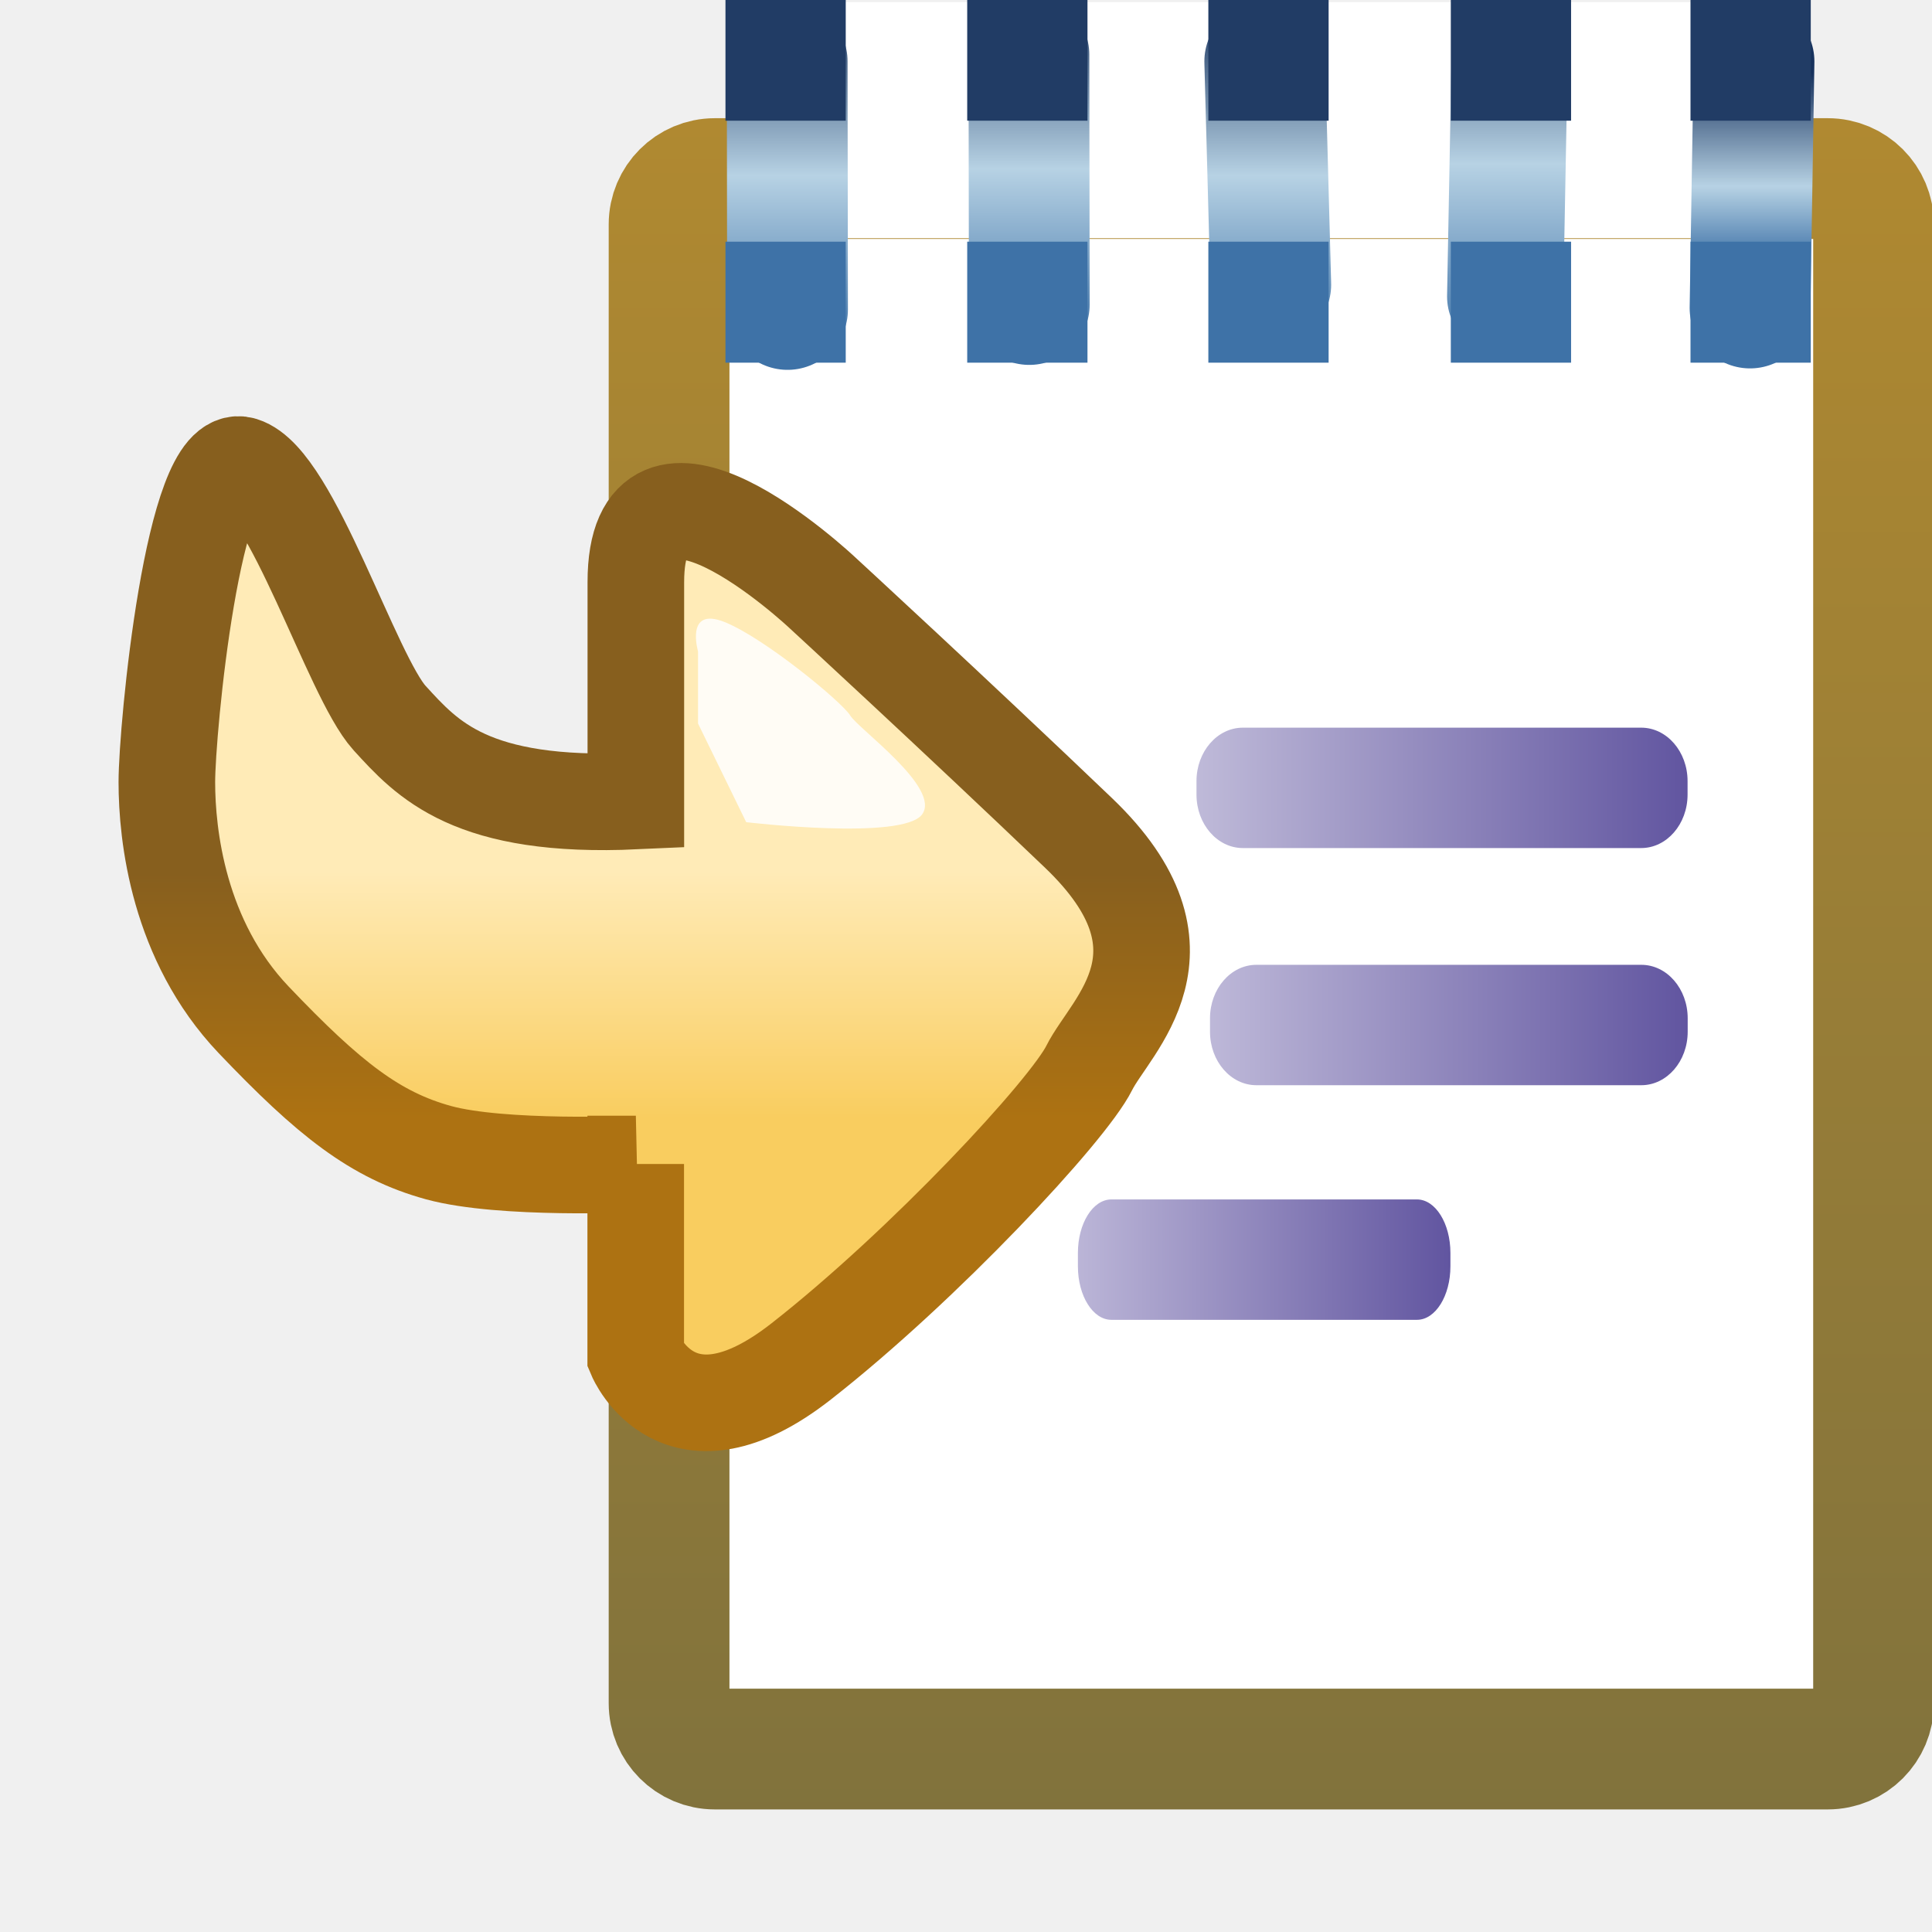
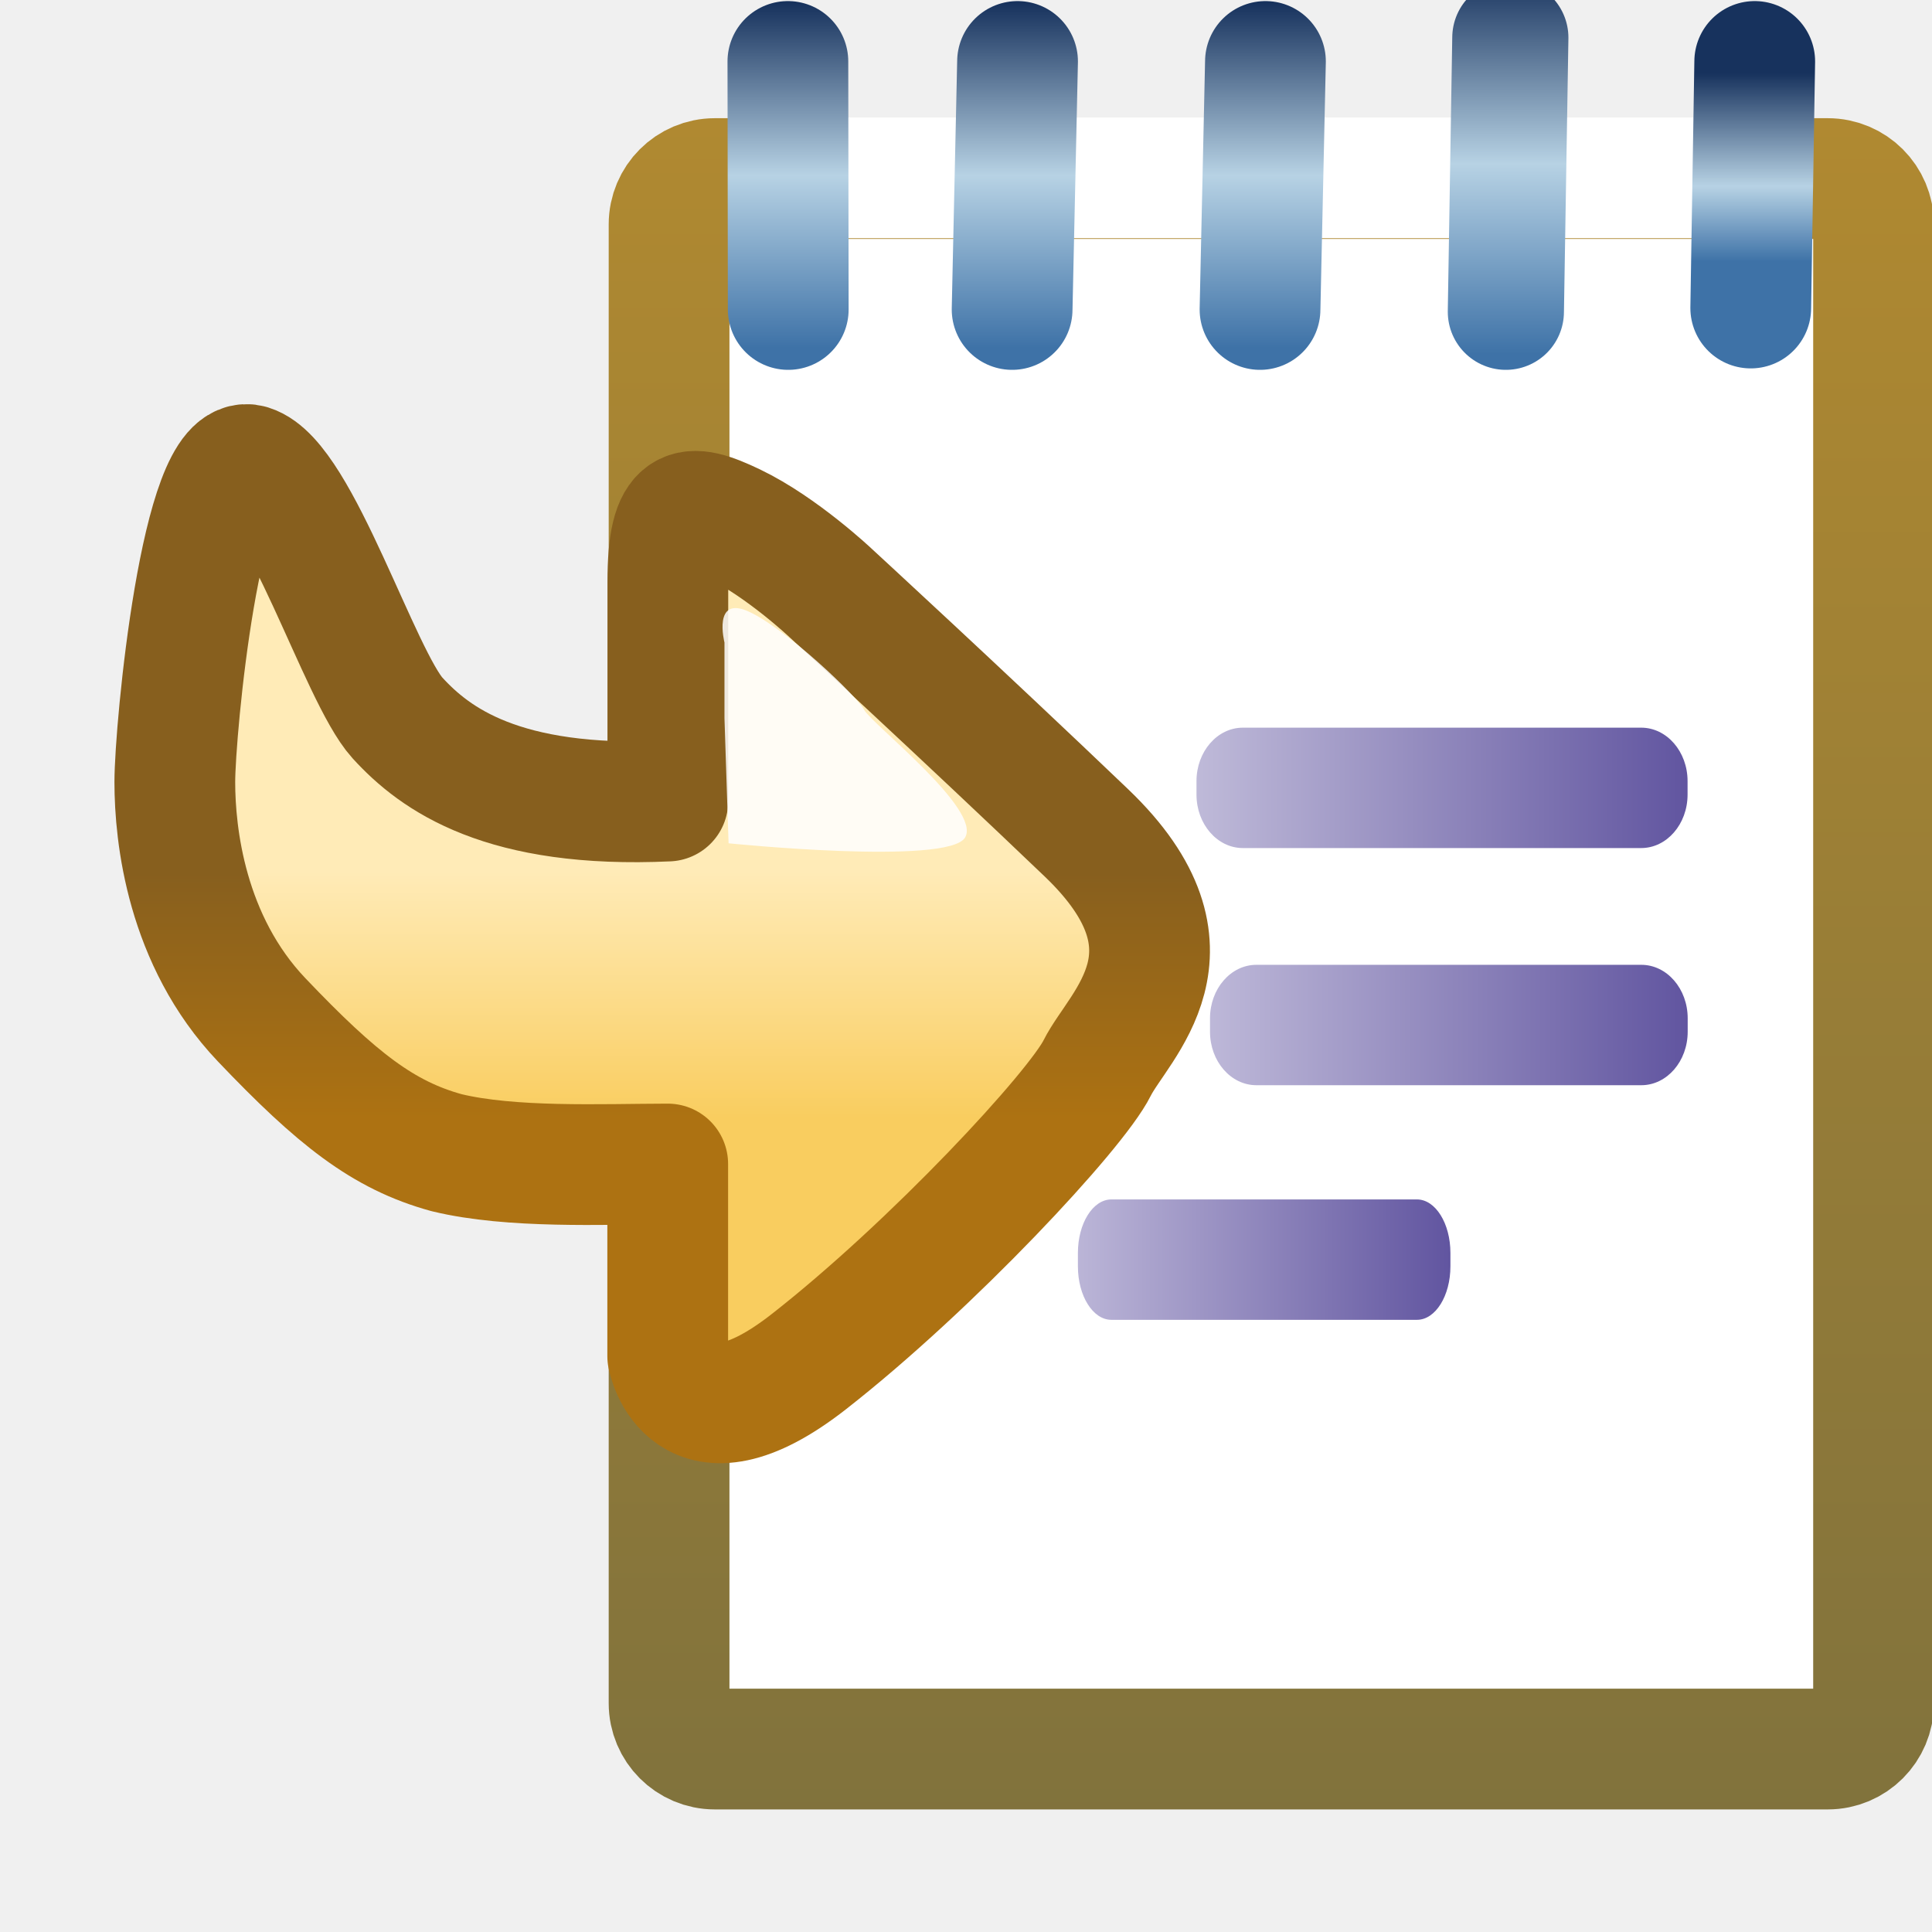
<svg xmlns="http://www.w3.org/2000/svg" xmlns:xlink="http://www.w3.org/1999/xlink" width="16" height="16" viewBox="0 0 16 16" id="svg2" version="1.1">
  <defs id="defs4">
    <linearGradient id="linearGradient4188">
      <stop id="stop4190" offset="0" style="stop-color:#d1cde4;stop-opacity:1" />
      <stop id="stop4192" offset="1" style="stop-color:#6155a0;stop-opacity:1" />
    </linearGradient>
    <linearGradient id="linearGradient4180">
      <stop id="stop4183" offset="0" style="stop-color:#d7d4e7;stop-opacity:1" />
      <stop id="stop4185" offset="1" style="stop-color:#6155a0;stop-opacity:1" />
    </linearGradient>
+     <linearGradient id="linearGradient4307">
+       <stop style="stop-color:#17325d;stop-opacity:1" offset="0" id="stop4309" />
+       <stop id="stop4312" offset="0.6" style="stop-color:#b7d2e4;stop-opacity:1" />
+       <stop style="stop-color:#3e72a7;stop-opacity:1" offset="1" id="stop4314" />
+     </linearGradient>
+     <linearGradient id="linearGradient4187">
+       <stop id="stop4189" offset="0" style="stop-color:#17325d;stop-opacity:1" />
+       <stop style="stop-color:#b7d2e4;stop-opacity:1" offset="0.5" id="stop4201" />
+       <stop id="stop4191" offset="1" style="stop-color:#3e72a7;stop-opacity:1" />
+     </linearGradient>
    <linearGradient id="linearGradient4178">
      <stop style="stop-color:#7e713d;stop-opacity:1" offset="0" id="stop4180" />
      <stop style="stop-color:#b28a30;stop-opacity:1" offset="1" id="stop4182" />
    </linearGradient>
    <linearGradient xlink:href="#linearGradient4178" id="linearGradient4184" x1="20.3" y1="1052.201" x2="20.3" y2="1036.755" gradientUnits="userSpaceOnUse" gradientTransform="translate(-9.863649,0)" />
+     <linearGradient xlink:href="#linearGradient4187" id="linearGradient4206" x1="3.975" y1="1036.383" x2="3.975" y2="1039.235" gradientUnits="userSpaceOnUse" gradientTransform="translate(-0.07102635,0)" />
+     <linearGradient xlink:href="#linearGradient4187" id="linearGradient4206-1" x1="3.975" y1="1036.383" x2="3.975" y2="1039.235" gradientUnits="userSpaceOnUse" gradientTransform="translate(1.830357,0)" />
+     <linearGradient xlink:href="#linearGradient4187" id="linearGradient4206-1-9" x1="3.975" y1="1036.383" x2="3.975" y2="1039.235" gradientUnits="userSpaceOnUse" gradientTransform="translate(3.883929,-4.2568467e-7)" />
+     <linearGradient xlink:href="#linearGradient4187" id="linearGradient4206-1-9-5" x1="3.975" y1="1036.383" x2="3.975" y2="1039.235" gradientUnits="userSpaceOnUse" gradientTransform="matrix(0.8368883,0,0,1.10534,6.639715,-109.4214)" />
+     <linearGradient xlink:href="#linearGradient4307" id="linearGradient4206-1-9-5-1" x1="3.975" y1="1036.963" x2="3.975" y2="1038.52" gradientUnits="userSpaceOnUse" gradientTransform="translate(7.935268,-4.2546071e-7)" />
    <linearGradient id="linearGradient7584-9-3">
      <stop style="stop-color:#f9cd5f;stop-opacity:1;" offset="0" id="stop7586-6-3" />
      <stop style="stop-color:#ffebb7;stop-opacity:1;" offset="1" id="stop7588-9-9" />
    </linearGradient>
    <linearGradient id="linearGradient7592-0-5">
      <stop style="stop-color:#ad7212;stop-opacity:1;" offset="0" id="stop7594-8-9" />
      <stop style="stop-color:#875f1e;stop-opacity:1;" offset="1" id="stop7596-5-6" />
    </linearGradient>
-     <linearGradient xlink:href="#linearGradient7584-9-3" id="linearGradient7608-9-7" gradientUnits="userSpaceOnUse" x1="22.931" y1="1039.698" x2="22.931" y2="1041.736" />
-     <linearGradient xlink:href="#linearGradient7592-0-5" id="linearGradient7610-7-6" gradientUnits="userSpaceOnUse" x1="22.931" y1="1039.698" x2="22.931" y2="1041.736" />
+     <linearGradient xlink:href="#linearGradient7584-9-3" id="linearGradient7608-9-7" gradientUnits="userSpaceOnUse" x1="22.931" y1="1039.698" x2="22.931" y2="1041.736" gradientTransform="translate(-0.06629126,0)" />
+     <linearGradient xlink:href="#linearGradient7592-0-5" id="linearGradient7610-7-6" gradientUnits="userSpaceOnUse" x1="22.931" y1="1039.698" x2="22.931" y2="1041.736" gradientTransform="translate(-0.06629126,0)" />
    <linearGradient xlink:href="#linearGradient4180" id="linearGradient4210" x1="6.921" y1="1046.885" x2="11.964" y2="1046.885" gradientUnits="userSpaceOnUse" gradientTransform="matrix(1.01453,0,0,1.17023,1.994651,-182.2311)" />
    <linearGradient id="linearGradient4204">
      <stop style="stop-color:#c8c3df;stop-opacity:1" offset="0" id="stop4206" />
      <stop style="stop-color:#6155a0;stop-opacity:1" offset="1" id="stop4208" />
    </linearGradient>
    <linearGradient xlink:href="#linearGradient4188" id="linearGradient4210-6" x1="7.229" y1="1046.885" x2="11.964" y2="1046.885" gradientUnits="userSpaceOnUse" gradientTransform="matrix(1.01453,0,0,1.17023,1.994651,-180.2668)" />
    <linearGradient xlink:href="#linearGradient4204" id="linearGradient4210-5" x1="7.129" y1="1046.885" x2="11.964" y2="1046.885" gradientUnits="userSpaceOnUse" gradientTransform="matrix(0.7303954,0,0,1.17023,3.429745,-178.3248)" />
-     <linearGradient xlink:href="#linearGradient4187" id="linearGradient4206" x1="3.975" y1="1036.383" x2="3.975" y2="1039.235" gradientUnits="userSpaceOnUse" gradientTransform="translate(-0.07102635,0)" />
-     <linearGradient id="linearGradient4187">
-       <stop id="stop4189" offset="0" style="stop-color:#17325d;stop-opacity:1" />
-       <stop style="stop-color:#b7d2e4;stop-opacity:1" offset="0.5" id="stop4201" />
-       <stop id="stop4191" offset="1" style="stop-color:#3e72a7;stop-opacity:1" />
-     </linearGradient>
-     <linearGradient xlink:href="#linearGradient4187" id="linearGradient4206-1" x1="3.975" y1="1036.383" x2="3.975" y2="1039.235" gradientUnits="userSpaceOnUse" gradientTransform="translate(1.930803,-0.05580357)" />
-     <linearGradient xlink:href="#linearGradient4187" id="linearGradient4206-1-9" x1="3.975" y1="1036.383" x2="3.975" y2="1039.235" gradientUnits="userSpaceOnUse" gradientTransform="translate(3.883929,-4.2568467e-7)" />
-     <linearGradient xlink:href="#linearGradient4187" id="linearGradient4206-1-9-5" x1="3.975" y1="1036.383" x2="3.975" y2="1039.235" gradientUnits="userSpaceOnUse" gradientTransform="matrix(0.8368883,0,0,1.10534,6.639715,-109.4214)" />
-     <linearGradient xlink:href="#linearGradient4307" id="linearGradient4206-1-9-5-1" x1="3.975" y1="1036.963" x2="3.975" y2="1038.52" gradientUnits="userSpaceOnUse" gradientTransform="translate(7.935268,-4.2546071e-7)" />
-     <linearGradient id="linearGradient4307">
-       <stop style="stop-color:#17325d;stop-opacity:1" offset="0" id="stop4309" />
-       <stop id="stop4312" offset="0.6" style="stop-color:#b7d2e4;stop-opacity:1" />
-       <stop style="stop-color:#3e72a7;stop-opacity:1" offset="1" id="stop4314" />
-     </linearGradient>
  </defs>
  <g id="layer1" transform="translate(0,-1036.362)">
    <rect style="opacity:1;fill:#ffffff;fill-opacity:1;stroke:url(#linearGradient4184);stroke-width:1;stroke-linejoin:round;stroke-miterlimit:4;stroke-dasharray:none;stroke-opacity:1" id="rect3368" width="9.975" height="13.006" x="5.541" y="1037.841" rx="0.379" ry="0.379" />
+     <path style="fill:#b7d2e4;fill-opacity:1;fill-rule:evenodd;stroke:#ffffff;stroke-width:1px;stroke-linecap:butt;stroke-linejoin:miter;stroke-opacity:1" d="m 6.041,1037.835 8.938,0" id="path4307" />
+     <g id="g4280" transform="translate(2.131913,0)">
+       <path id="path4198" d="m 4.393,1036.871 0.003,2.054" style="fill:none;fill-opacity:1;fill-rule:evenodd;stroke:url(#linearGradient4206);stroke-width:1;stroke-linecap:round;stroke-linejoin:bevel;stroke-miterlimit:4;stroke-dasharray:none;stroke-opacity:1" />
+       <path id="path4198-7" d="M 6.295,1036.871 6.25,1038.925" style="fill:none;fill-opacity:1;fill-rule:evenodd;stroke:url(#linearGradient4206-1);stroke-width:1;stroke-linecap:round;stroke-linejoin:bevel;stroke-miterlimit:4;stroke-dasharray:none;stroke-opacity:1" />
+       <path id="path4198-7-2" d="m 8.348,1036.871 -0.045,2.054" style="fill:none;fill-opacity:1;fill-rule:evenodd;stroke:url(#linearGradient4206-1-9);stroke-width:1;stroke-linecap:round;stroke-linejoin:bevel;stroke-miterlimit:4;stroke-dasharray:none;stroke-opacity:1" />
+       <path id="path4198-7-2-6" d="m 10.376,1036.674 -0.037,2.27" style="fill:none;fill-opacity:1;fill-rule:evenodd;stroke:url(#linearGradient4206-1-9-5);stroke-width:0.962;stroke-linecap:round;stroke-linejoin:bevel;stroke-miterlimit:4;stroke-dasharray:none;stroke-opacity:1" />
+       <path id="path4198-7-2-6-7" d="m 12.4,1036.871 -0.033,2.042" style="fill:none;fill-opacity:1;fill-rule:evenodd;stroke:url(#linearGradient4206-1-9-5-1);stroke-width:1;stroke-linecap:round;stroke-linejoin:bevel;stroke-miterlimit:4;stroke-dasharray:none;stroke-opacity:1" />
+     </g>
    <g id="g4374" transform="translate(-0.15625,0.02232143)">
      <rect ry="0.443" rx="0.384" y="1042.366" x="10.065" height="0.997" width="4.067" id="rect3394" style="opacity:1;fill:url(#linearGradient4210);fill-opacity:1;stroke:none;stroke-width:1;stroke-linecap:butt;stroke-linejoin:miter;stroke-miterlimit:4;stroke-dasharray:none;stroke-opacity:1" />
      <rect ry="0.443" rx="0.277" y="1046.273" x="9.083" height="0.997" width="3.085" id="rect3394-6" style="opacity:1;fill:url(#linearGradient4210-5);fill-opacity:1;stroke:none;stroke-width:1;stroke-linecap:butt;stroke-linejoin:miter;stroke-miterlimit:4;stroke-dasharray:none;stroke-opacity:1" />
      <rect ry="0.443" rx="0.384" y="1044.33" x="10.177" height="0.997" width="3.956" id="rect3394-0" style="opacity:1;fill:url(#linearGradient4210-6);fill-opacity:1;stroke:none;stroke-width:1;stroke-linecap:butt;stroke-linejoin:miter;stroke-miterlimit:4;stroke-dasharray:none;stroke-opacity:1" />
-       <g transform="translate(2.156049,-0.02232119)" id="g4984">
-         <rect y="1036.38" x="4.978" height="0.982" width="7.254" id="rect4982" style="opacity:1;fill:#ffffff;fill-opacity:1;stroke:none;stroke-width:1;stroke-linecap:square;stroke-linejoin:miter;stroke-miterlimit:4;stroke-dasharray:none;stroke-opacity:1" />
-         <g id="g4896">
-           <path style="fill:#b7d2e4;fill-opacity:1;fill-rule:evenodd;stroke:#ffffff;stroke-width:1px;stroke-linecap:butt;stroke-linejoin:miter;stroke-opacity:1" d="m 4.035,1037.835 8.938,0" id="path4307" />
-           <g id="g4280" transform="translate(0.1262696,0)">
-             <path id="path4198" d="m 4.393,1036.871 0.003,2.054" style="fill:none;fill-opacity:1;fill-rule:evenodd;stroke:url(#linearGradient4206);stroke-width:1;stroke-linecap:round;stroke-linejoin:bevel;stroke-miterlimit:4;stroke-dasharray:none;stroke-opacity:1" />
-             <path id="path4198-7" d="m 6.395,1036.815 0.003,2.069" style="fill:none;fill-opacity:1;fill-rule:evenodd;stroke:url(#linearGradient4206-1);stroke-width:1;stroke-linecap:round;stroke-linejoin:bevel;stroke-miterlimit:4;stroke-dasharray:none;stroke-opacity:1" />
-             <path id="path4198-7-2" d="m 8.348,1036.871 0.05,1.848" style="fill:none;fill-opacity:1;fill-rule:evenodd;stroke:url(#linearGradient4206-1-9);stroke-width:1;stroke-linecap:round;stroke-linejoin:bevel;stroke-miterlimit:4;stroke-dasharray:none;stroke-opacity:1" />
-             <path id="path4198-7-2-6" d="m 10.376,1036.832 -0.037,1.986" style="fill:none;fill-opacity:1;fill-rule:evenodd;stroke:url(#linearGradient4206-1-9-5);stroke-width:0.962;stroke-linecap:round;stroke-linejoin:bevel;stroke-miterlimit:4;stroke-dasharray:none;stroke-opacity:1" />
-             <path id="path4198-7-2-6-7" d="m 12.4,1036.871 -0.033,2.042" style="fill:none;fill-opacity:1;fill-rule:evenodd;stroke:url(#linearGradient4206-1-9-5-1);stroke-width:1;stroke-linecap:round;stroke-linejoin:bevel;stroke-miterlimit:4;stroke-dasharray:none;stroke-opacity:1" />
-           </g>
-           <g id="g4322" transform="translate(0.08123145,0.1866137)">
-             <rect style="opacity:1;fill:#213c65;fill-opacity:1;stroke:none;stroke-width:1;stroke-linecap:square;stroke-linejoin:miter;stroke-miterlimit:4;stroke-dasharray:none;stroke-opacity:1" id="rect4221" width="0.996" height="1.002" x="3.927" y="1036.173" />
-             <rect style="opacity:1;fill:#3e72a7;fill-opacity:1;stroke:none;stroke-width:1;stroke-linecap:square;stroke-linejoin:miter;stroke-miterlimit:4;stroke-dasharray:none;stroke-opacity:1" id="rect4221-2" width="0.996" height="1.002" x="3.927" y="1038.177" />
-             <rect style="opacity:1;fill:#213c65;fill-opacity:1;stroke:none;stroke-width:1;stroke-linecap:square;stroke-linejoin:miter;stroke-miterlimit:4;stroke-dasharray:none;stroke-opacity:1" id="rect4221-5" width="0.996" height="1.002" x="5.929" y="1036.173" />
-             <rect style="opacity:1;fill:#3e72a7;fill-opacity:1;stroke:none;stroke-width:1;stroke-linecap:square;stroke-linejoin:miter;stroke-miterlimit:4;stroke-dasharray:none;stroke-opacity:1" id="rect4221-2-1" width="0.996" height="1.002" x="5.929" y="1038.177" />
-             <rect style="opacity:1;fill:#213c65;fill-opacity:1;stroke:none;stroke-width:1;stroke-linecap:square;stroke-linejoin:miter;stroke-miterlimit:4;stroke-dasharray:none;stroke-opacity:1" id="rect4221-5-6" width="0.996" height="1.002" x="7.926" y="1036.173" />
-             <rect style="opacity:1;fill:#3e72a7;fill-opacity:1;stroke:none;stroke-width:1;stroke-linecap:square;stroke-linejoin:miter;stroke-miterlimit:4;stroke-dasharray:none;stroke-opacity:1" id="rect4221-2-1-0" width="0.996" height="1.002" x="7.926" y="1038.177" />
-             <rect style="opacity:1;fill:#213c65;fill-opacity:1;stroke:none;stroke-width:1;stroke-linecap:square;stroke-linejoin:miter;stroke-miterlimit:4;stroke-dasharray:none;stroke-opacity:1" id="rect4221-5-6-4" width="0.996" height="1.002" x="9.934" y="1036.173" />
-             <rect style="opacity:1;fill:#3e72a7;fill-opacity:1;stroke:none;stroke-width:1;stroke-linecap:square;stroke-linejoin:miter;stroke-miterlimit:4;stroke-dasharray:none;stroke-opacity:1" id="rect4221-2-1-0-2" width="0.996" height="1.002" x="9.934" y="1038.177" />
-             <rect style="opacity:1;fill:#213c65;fill-opacity:1;stroke:none;stroke-width:1;stroke-linecap:square;stroke-linejoin:miter;stroke-miterlimit:4;stroke-dasharray:none;stroke-opacity:1" id="rect4221-5-6-4-7" width="0.996" height="1.002" x="11.919" y="1036.173" />
-             <rect style="opacity:1;fill:#3e72a7;fill-opacity:1;stroke:none;stroke-width:1;stroke-linecap:square;stroke-linejoin:miter;stroke-miterlimit:4;stroke-dasharray:none;stroke-opacity:1" id="rect4221-2-1-0-2-1" width="0.996" height="1.002" x="11.919" y="1038.177" />
-           </g>
-         </g>
-       </g>
    </g>
    <g style="display:inline" id="g7604-6" transform="matrix(-1,0,0,-1,28.84981,2085.327)">
-       <path id="path7582-7" d="m 23.585,1039.325 0,-1.591 c 0,0 -0.354,-0.84 -1.37,-0.044 -1.016,0.795 -2.21,2.077 -2.386,2.431 -0.177,0.354 -0.928,0.972 0.088,1.945 1.016,0.972 2.121,1.989 2.121,1.989 0,0 0.404,0.381 0.799,0.571 0.378,0.181 0.747,0.187 0.747,-0.483 0,-1.37 0,-1.812 0,-1.812 1.366,-0.063 1.727,0.345 2.04,0.688 0.312,0.344 0.812,1.969 1.219,2.094 0.406,0.125 0.625,-2.188 0.625,-2.625 0,-0.438 -0.094,-1.312 -0.719,-1.969 -0.625,-0.656 -1.007,-0.956 -1.531,-1.1 -0.525,-0.144 -1.634,-0.094 -1.634,-0.094 z" style="fill:url(#linearGradient7608-9-7);fill-opacity:1;stroke:url(#linearGradient7610-7-6);stroke-width:0.8;stroke-linecap:butt;stroke-linejoin:miter;stroke-miterlimit:4;stroke-dasharray:none;stroke-opacity:1" />
-       <path id="path7602-2" d="m 23.069,1042.973 0,0.597 c 0,0 0.11,0.376 -0.221,0.243 -0.331,-0.133 -0.972,-0.663 -1.039,-0.773 -0.066,-0.111 -0.751,-0.597 -0.597,-0.818 0.155,-0.221 1.458,-0.066 1.458,-0.066 z" style="opacity:0.857;fill:#ffffff;fill-opacity:1;stroke:none" />
+       <path id="path7582-7" d="m 23.32,1039.325 0,-1.591 c 0,0 -0.155,-0.84 -1.171,-0.044 -1.016,0.795 -2.21,2.077 -2.386,2.431 -0.177,0.354 -0.928,0.972 0.088,1.945 1.016,0.972 2.121,1.989 2.121,1.989 0,0 0.404,0.381 0.799,0.571 0.378,0.181 0.548,0.187 0.548,-0.483 l 0,-1.812 c 1.366,-0.063 1.926,0.345 2.239,0.688 0.312,0.344 0.812,1.969 1.219,2.094 0.406,0.125 0.625,-2.188 0.625,-2.625 0,-0.438 -0.094,-1.312 -0.719,-1.969 -0.625,-0.656 -1.007,-0.956 -1.531,-1.1 -0.535,-0.13 -1.288,-0.095 -1.832,-0.094 z" style="fill:url(#linearGradient7608-9-7);fill-opacity:1;stroke:url(#linearGradient7610-7-6);stroke-width:1;stroke-linecap:butt;stroke-linejoin:round;stroke-miterlimit:4;stroke-dasharray:none;stroke-opacity:1" />
+       <path id="path7602-2" d="m 22.85,1043.017 0,0.627 c 0,0 0.101,0.395 -0.203,0.255 -0.304,-0.139 -0.893,-0.697 -0.954,-0.813 -0.061,-0.116 -0.977,-0.826 -0.835,-1.058 0.142,-0.232 1.958,-0.047 1.958,-0.047 z" style="opacity:0.857;fill:#ffffff;fill-opacity:1;stroke:none" />
    </g>
  </g>
</svg>
